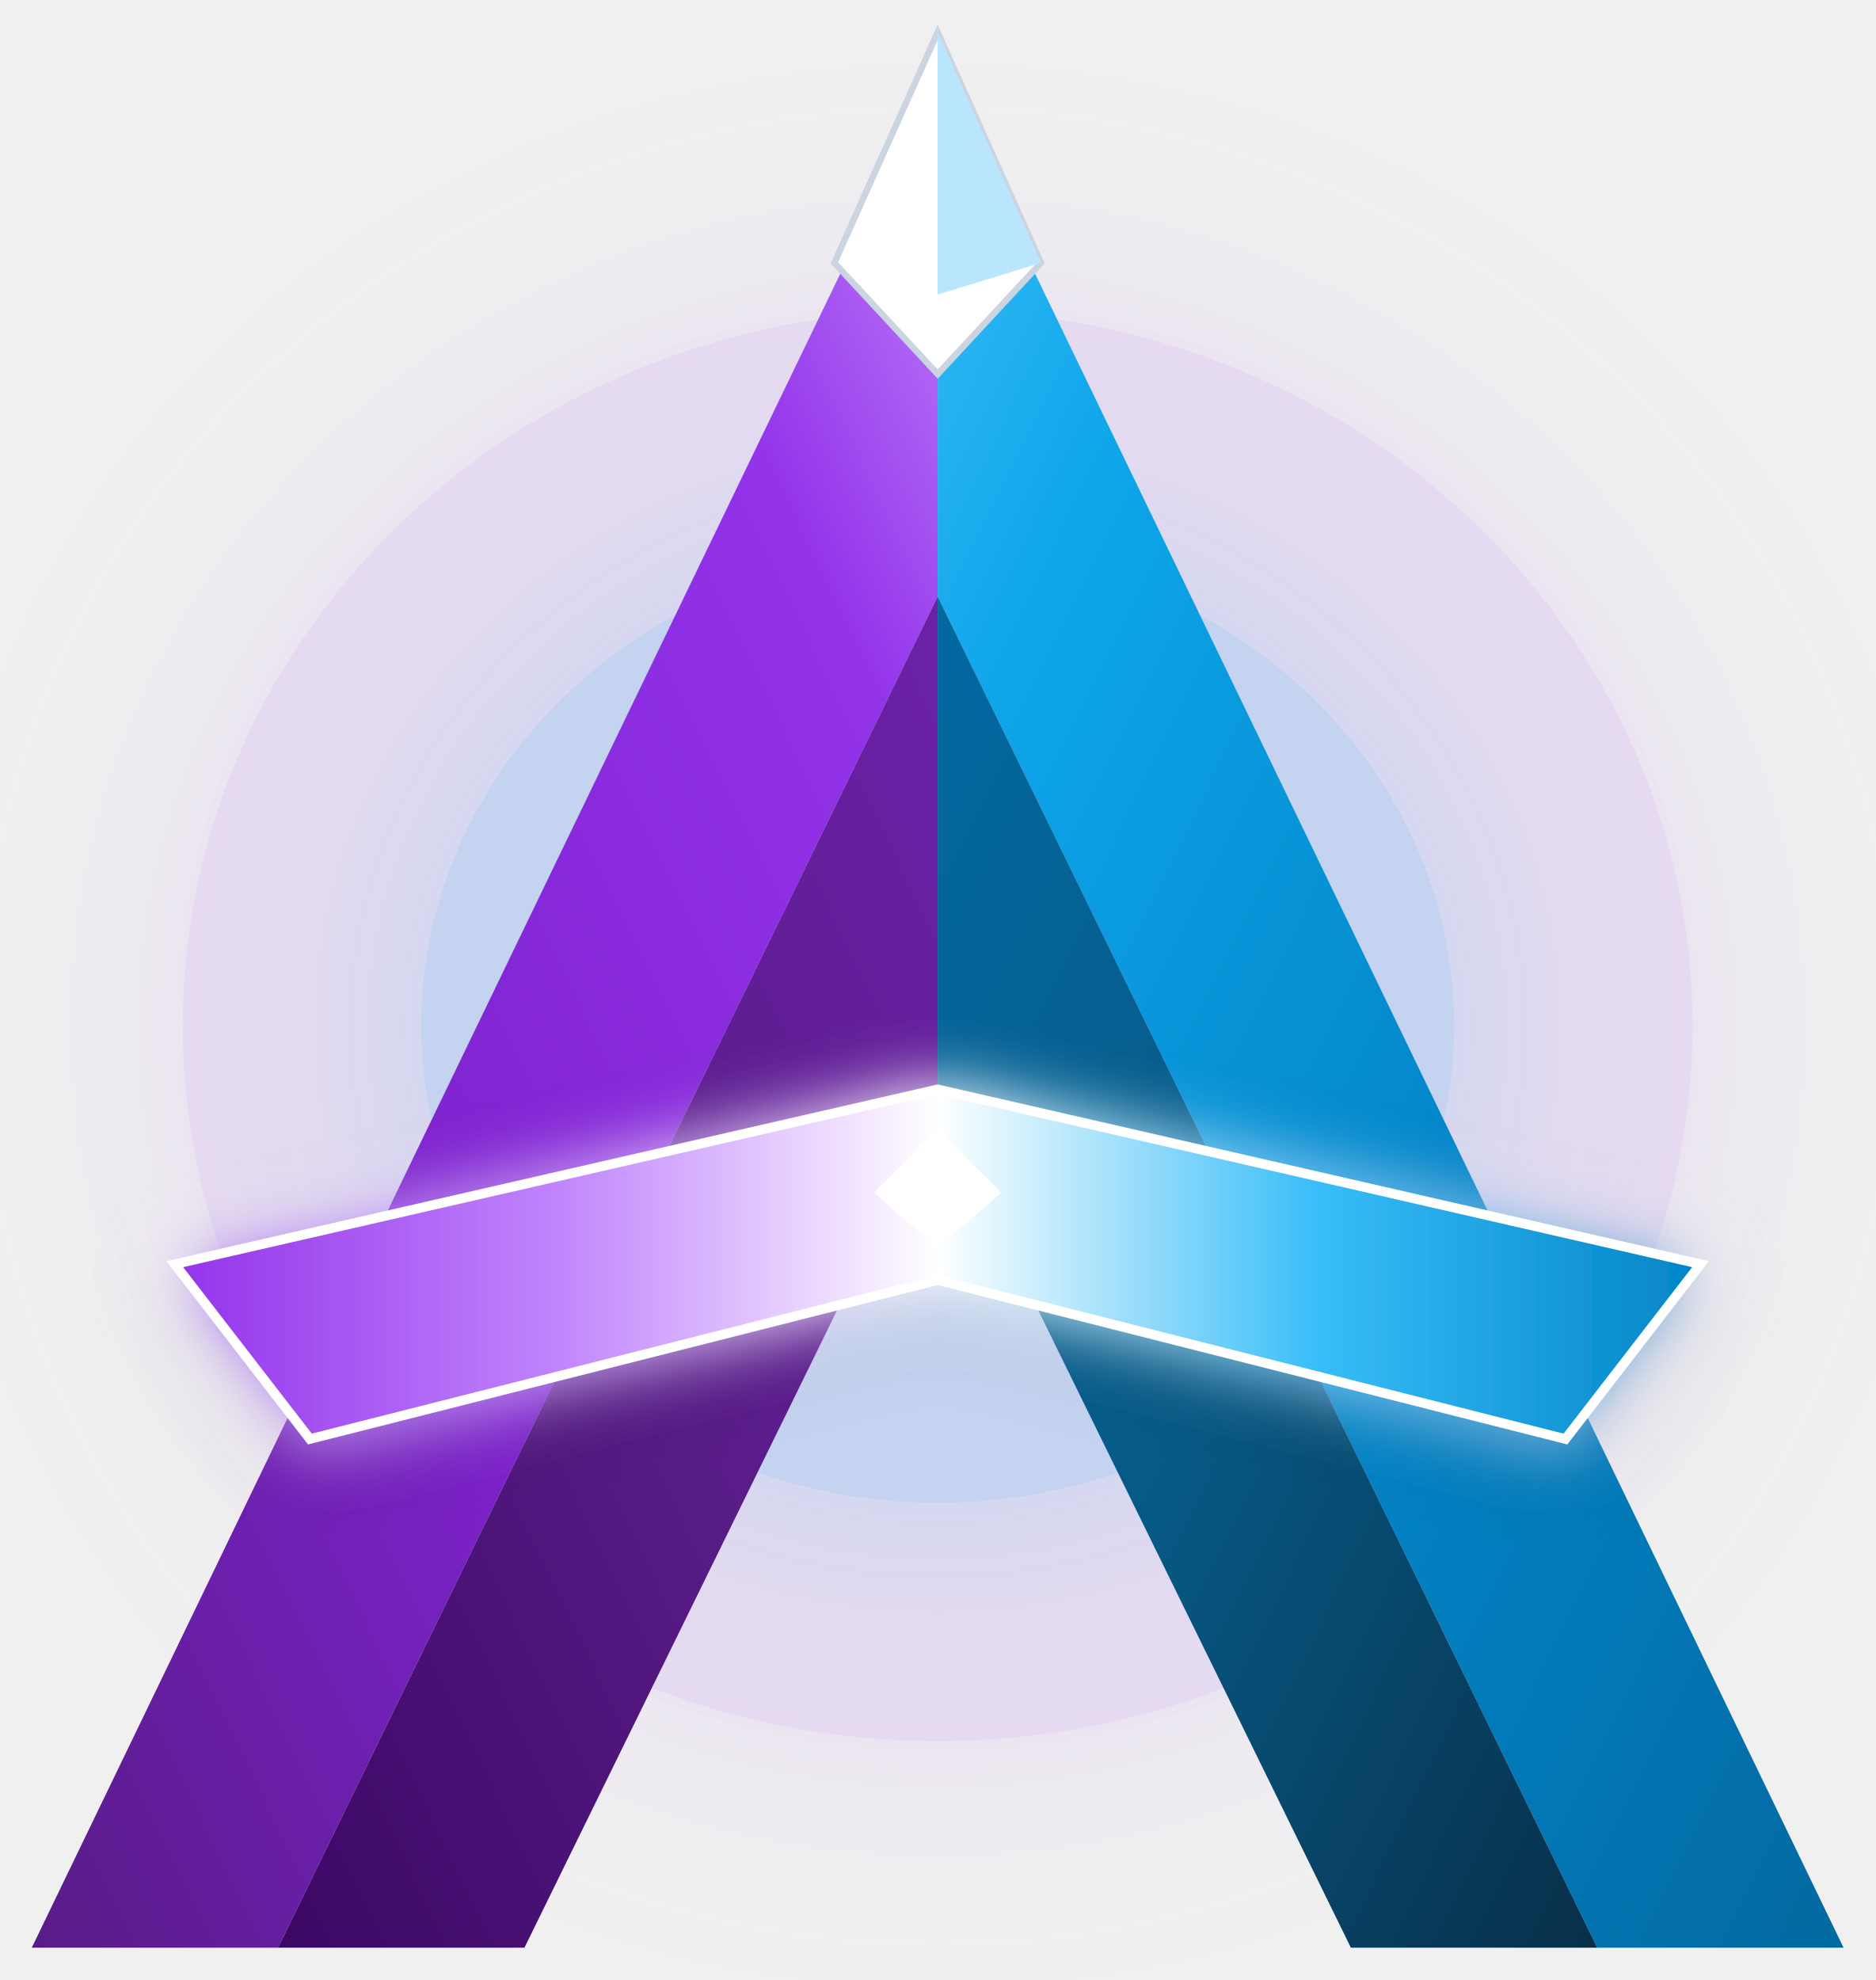
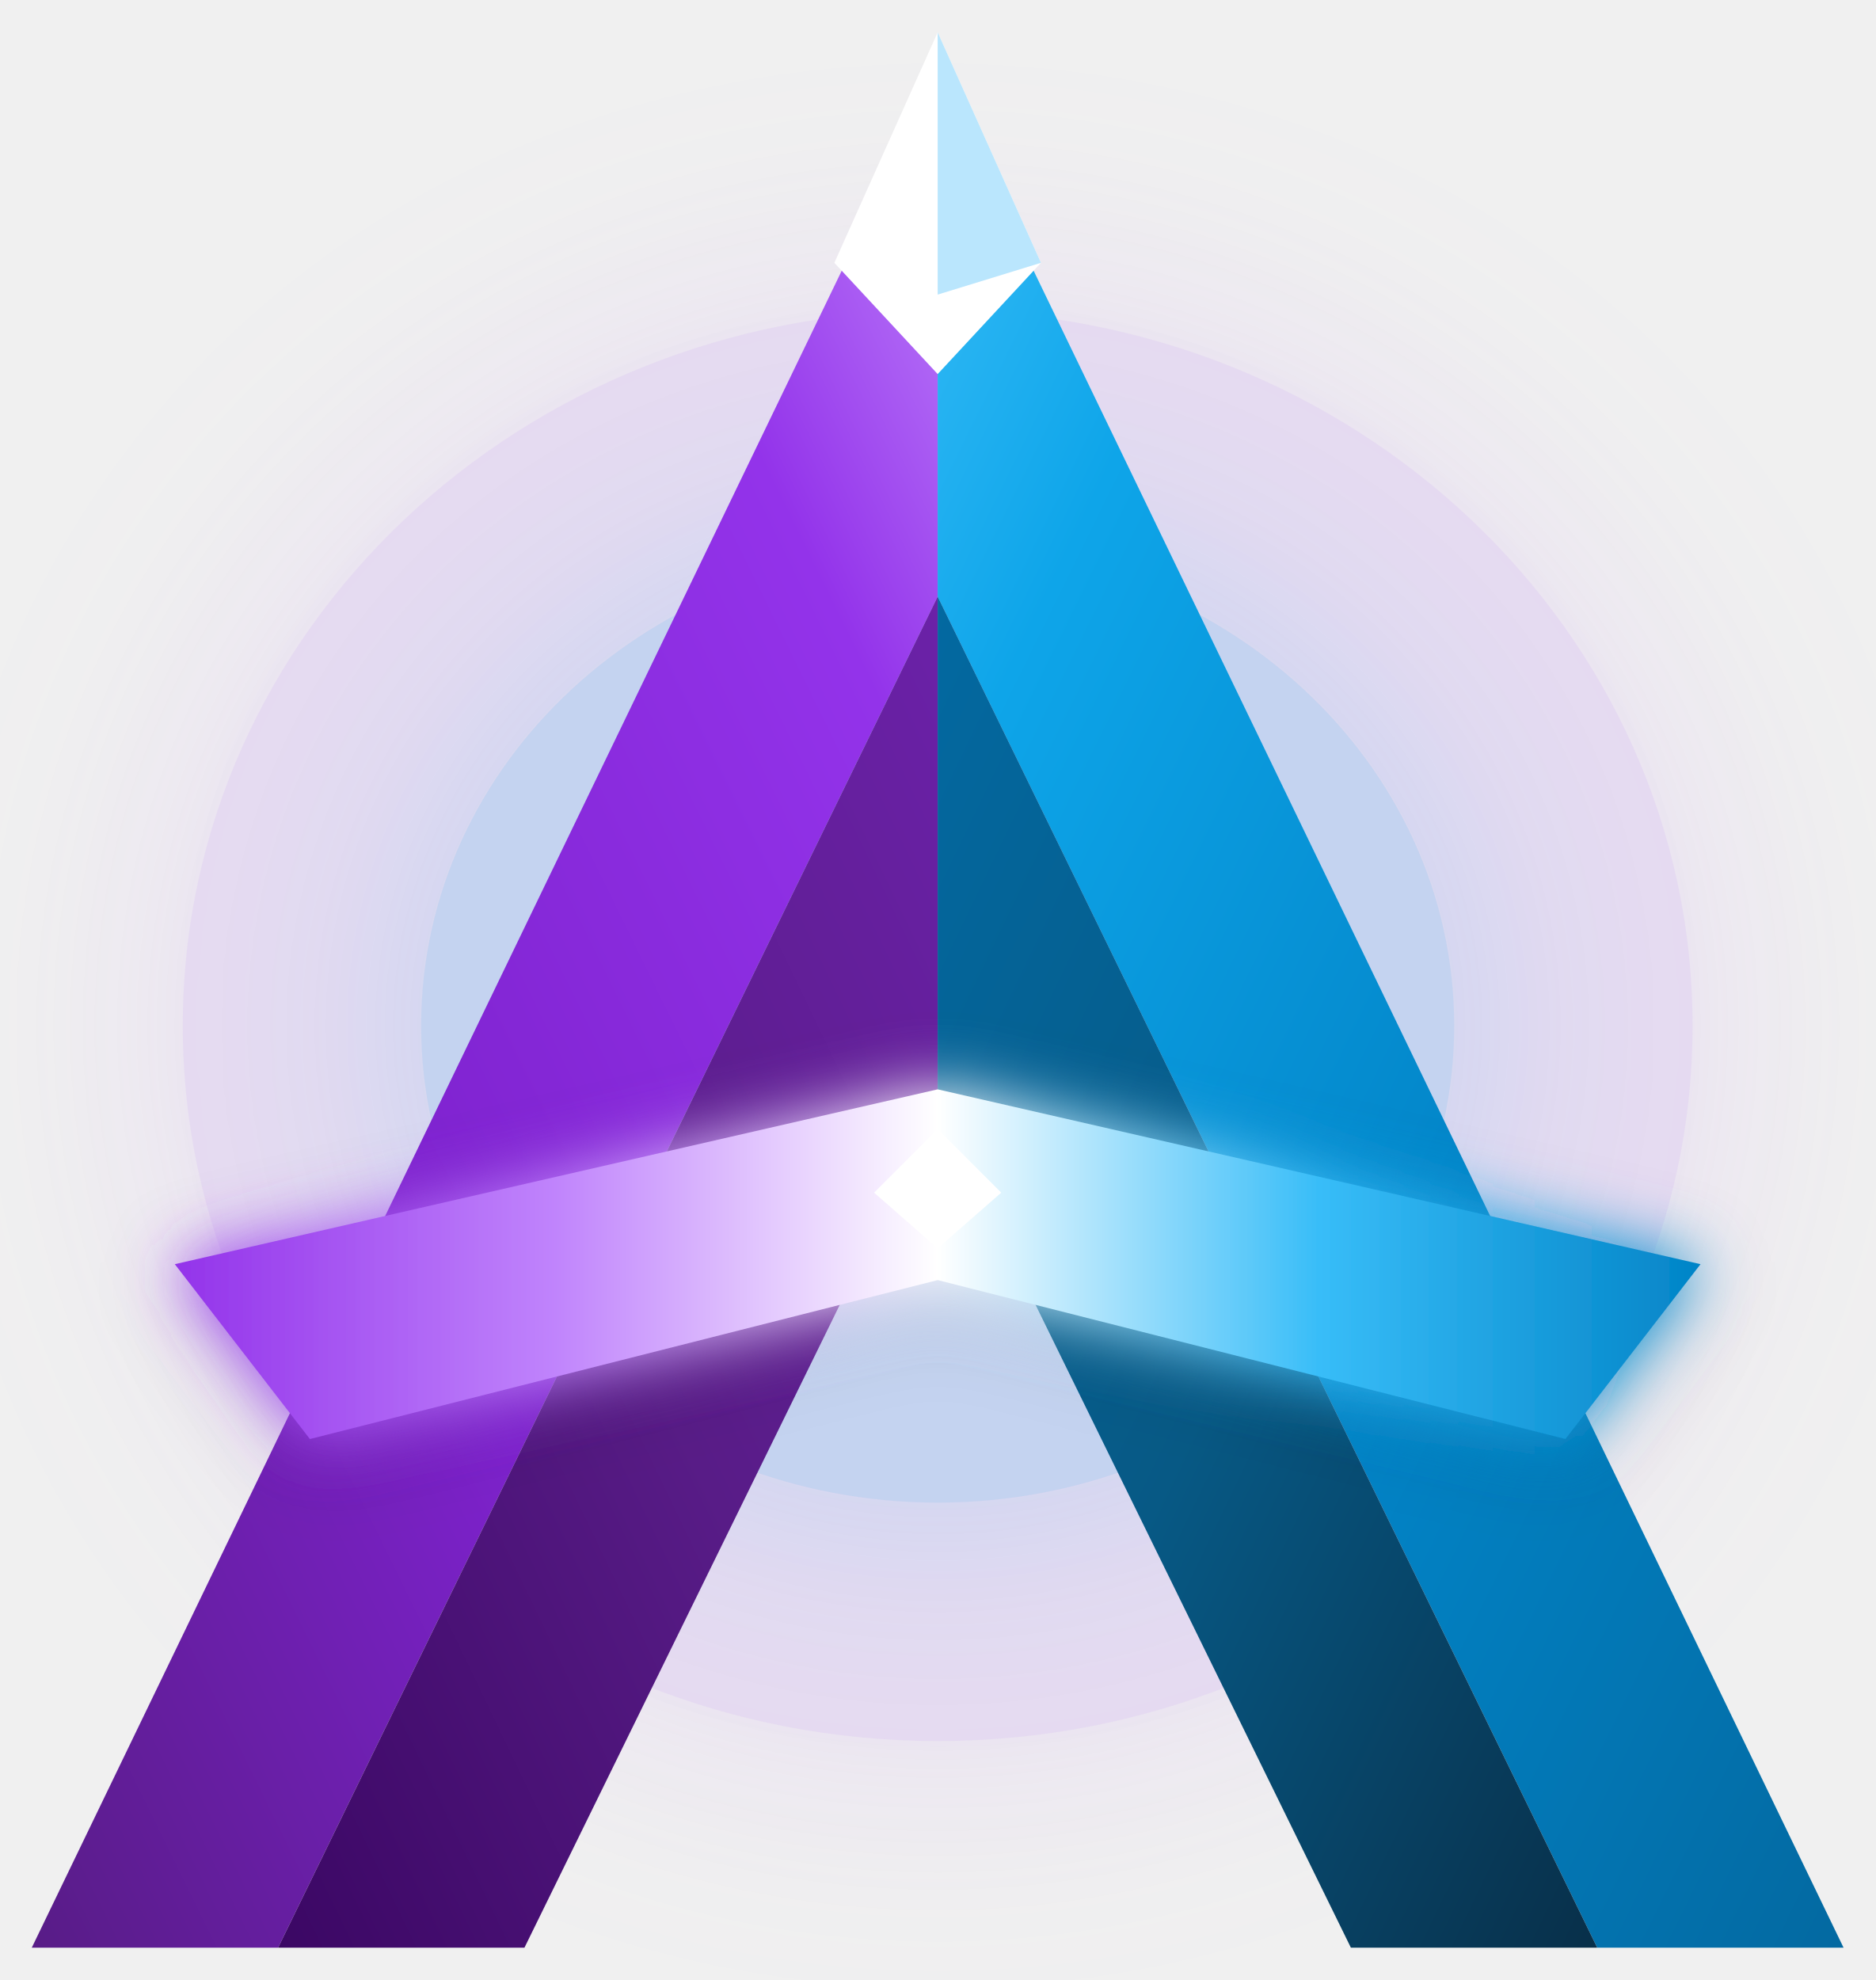
<svg xmlns="http://www.w3.org/2000/svg" viewBox="138 97 236 249" width="485" height="512">
  <defs>
    <linearGradient id="logo-left-outer-light" x1="0%" y1="100%" x2="100%" y2="0%">
      <stop offset="0%" stop-color="#581c87" />
      <stop offset="40%" stop-color="#7e22ce" />
      <stop offset="80%" stop-color="#9333ea" />
      <stop offset="100%" stop-color="#c084fc" />
    </linearGradient>
    <linearGradient id="logo-left-inner-light" x1="0%" y1="100%" x2="100%" y2="0%">
      <stop offset="0%" stop-color="#3b0764" />
      <stop offset="50%" stop-color="#581c87" />
      <stop offset="100%" stop-color="#6b21a8" />
    </linearGradient>
    <linearGradient id="logo-right-outer-light" x1="100%" y1="100%" x2="0%" y2="0%">
      <stop offset="0%" stop-color="#0369a1" />
      <stop offset="40%" stop-color="#0284c7" />
      <stop offset="80%" stop-color="#0ea5e9" />
      <stop offset="100%" stop-color="#38bdf8" />
    </linearGradient>
    <linearGradient id="logo-right-inner-light" x1="100%" y1="100%" x2="0%" y2="0%">
      <stop offset="0%" stop-color="#082f49" />
      <stop offset="50%" stop-color="#075985" />
      <stop offset="100%" stop-color="#0369a1" />
    </linearGradient>
    <linearGradient id="logo-neon-beam-light" x1="0%" y1="50%" x2="100%" y2="50%">
      <stop offset="0%" stop-color="#9333ea" />
      <stop offset="25%" stop-color="#c084fc" />
      <stop offset="50%" stop-color="#ffffff" />
      <stop offset="75%" stop-color="#38bdf8" />
      <stop offset="100%" stop-color="#0284c7" />
    </linearGradient>
    <filter id="logo-ambient-light" x="-30%" y="-30%" width="160%" height="160%">
      <feGaussianBlur stdDeviation="16" result="blur" />
      <feMerge>
        <feMergeNode in="blur" />
        <feMergeNode in="SourceGraphic" />
      </feMerge>
    </filter>
    <filter id="logo-beam-glow-light" x="-30%" y="-30%" width="160%" height="160%">
      <feDropShadow dx="0" dy="2" stdDeviation="4" flood-color="#0f172a" flood-opacity="0.25" />
      <feGaussianBlur stdDeviation="4" result="blur" />
      <feMerge>
        <feMergeNode in="blur" />
        <feMergeNode in="SourceGraphic" />
      </feMerge>
    </filter>
  </defs>
  <ellipse cx="256" cy="226" rx="95" ry="90" fill="#a855f7" opacity="0.14" filter="url(#logo-ambient-light)" />
  <ellipse cx="256" cy="226" rx="65" ry="60" fill="#0ea5e9" opacity="0.16" filter="url(#logo-ambient-light)" />
  <g id="alya-prism-light">
    <polygon points="256,106 142,342 173,342 256,172" fill="url(#logo-left-outer-light)" />
    <polygon points="256,172 173,342 204,342 256,236" fill="url(#logo-left-inner-light)" />
    <polygon points="256,106 370,342 339,342 256,172" fill="url(#logo-right-outer-light)" />
    <polygon points="256,172 339,342 308,342 256,236" fill="url(#logo-right-inner-light)" />
    <g filter="url(#logo-beam-glow-light)">
-       <polygon points="160,256 256,234 352,256 335,278 256,258 177,278" fill="url(#logo-neon-beam-light)" stroke="#ffffff" stroke-width="1.2" />
+       <polygon points="160,256 256,234 352,256 335,278 256,258 177,278" fill="url(#logo-neon-beam-light)" />
      <polygon points="256,239 264,247 256,254 248,247" fill="#ffffff" />
    </g>
-     <polygon points="256,101 269,130 256,144 243,130" fill="#ffffff" stroke="#cbd5e1" stroke-width="0.8" />
+     <polygon points="256,101 269,130 256,144 243,130" fill="#ffffff" />
    <polygon points="256,101 269,130 256,134" fill="#bae6fd" />
  </g>
</svg>
